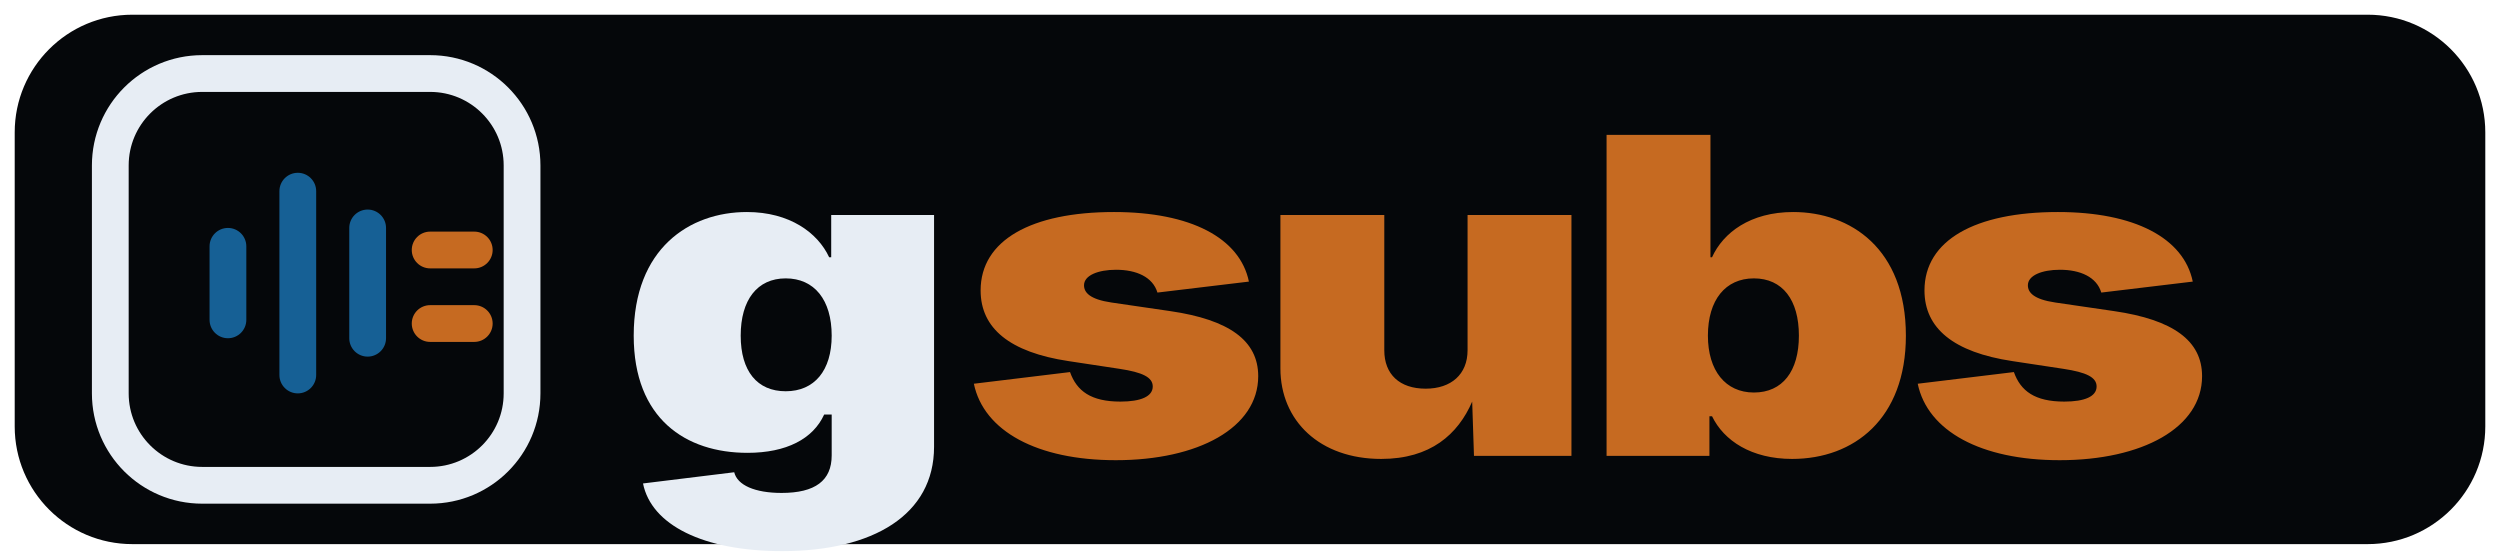
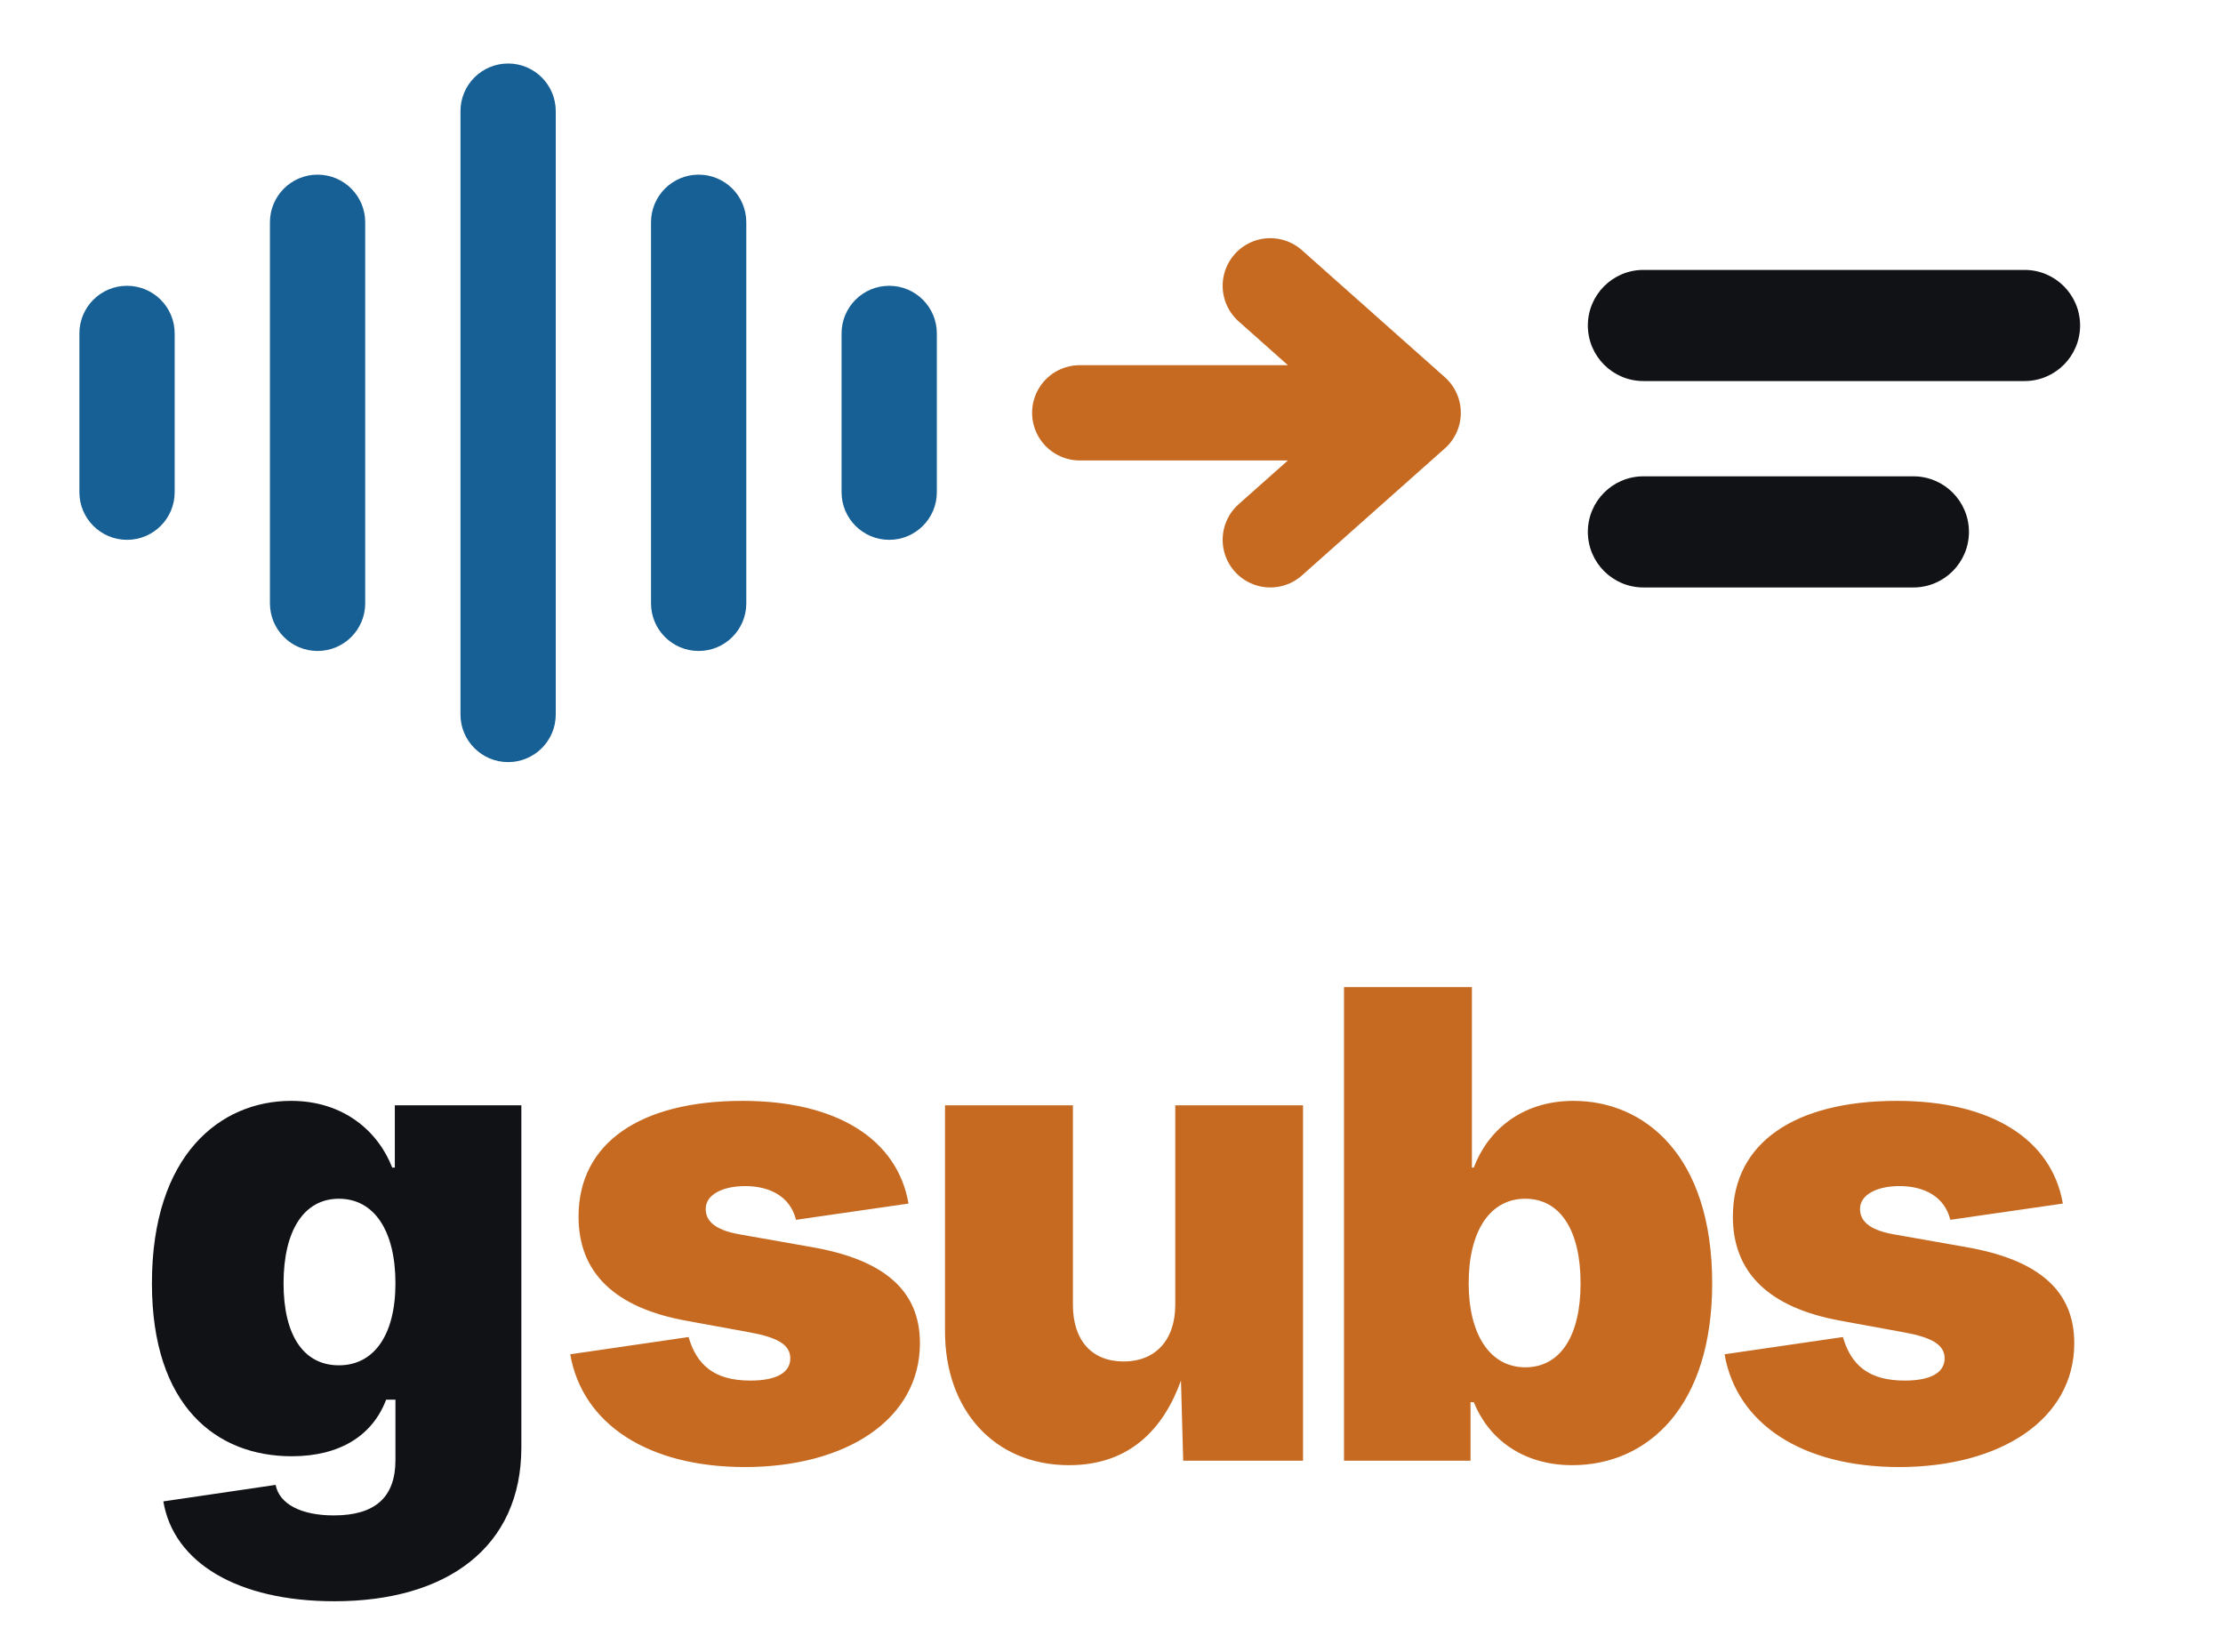
- <svg xmlns="http://www.w3.org/2000/svg" viewBox="0 0 680 152" role="img" aria-labelledby="title desc">
-   <rect x="4" y="4" width="672" height="144" rx="32" fill="#05070a" />
-   <g transform="translate(30 20)" data-brand-mark="compact-split" aria-hidden="true">
-     <rect x="0" y="0" width="112" height="112" rx="25" fill="none" stroke="#e7edf4" stroke-width="10" />
-     <rect x="27" y="42" width="10" height="30" rx="5" fill="#166095" />
-     <rect x="46" y="27" width="10" height="60" rx="5" fill="#166095" />
-     <rect x="65" y="37" width="10" height="40" rx="5" fill="#166095" />
-     <rect x="82" y="43" width="22" height="10" rx="5" fill="#c66a21" />
-     <rect x="82" y="63" width="22" height="10" rx="5" fill="#c66a21" />
+ <svg xmlns="http://www.w3.org/2000/svg" viewBox="0 0 280 208" role="img" aria-labelledby="title desc">
+   <g data-brand-mark="waveform-to-subtitles" aria-hidden="true">
+     <rect x="10" y="36" width="12" height="32" rx="6" fill="#166095" />
+     <rect x="34" y="22" width="12" height="60" rx="6" fill="#166095" />
+     <rect x="58" y="8" width="12" height="88" rx="6" fill="#166095" />
+     <rect x="82" y="22" width="12" height="60" rx="6" fill="#166095" />
+     <rect x="106" y="36" width="12" height="32" rx="6" fill="#166095" />
+     <path d="M136 52H176M160 36L178 52L160 68" fill="none" stroke="#c66a21" stroke-linecap="round" stroke-linejoin="round" stroke-width="12" />
+     <rect x="200" y="34" width="62" height="14" rx="7" fill="#111215" />
+     <rect x="200" y="60" width="48" height="14" rx="7" fill="#111215" />
  </g>
-   <g transform="translate(168 0) scale(1.2 1)">
-     <text x="0" y="124" fill="#e7edf4" font-family="Inter, ui-sans-serif, system-ui, -apple-system, BlinkMacSystemFont, 'Segoe UI', sans-serif" font-size="120" font-weight="850" letter-spacing="-4">g<tspan fill="#c66a21">subs</tspan>
-     </text>
-   </g>
+   <text x="140" y="184" text-anchor="middle" fill="#111215" font-family="Inter, ui-sans-serif, system-ui, -apple-system, BlinkMacSystemFont, 'Segoe UI', sans-serif" font-size="82" font-weight="850" letter-spacing="-3">g<tspan fill="#c66a21">subs</tspan>
+   </text>
</svg>
